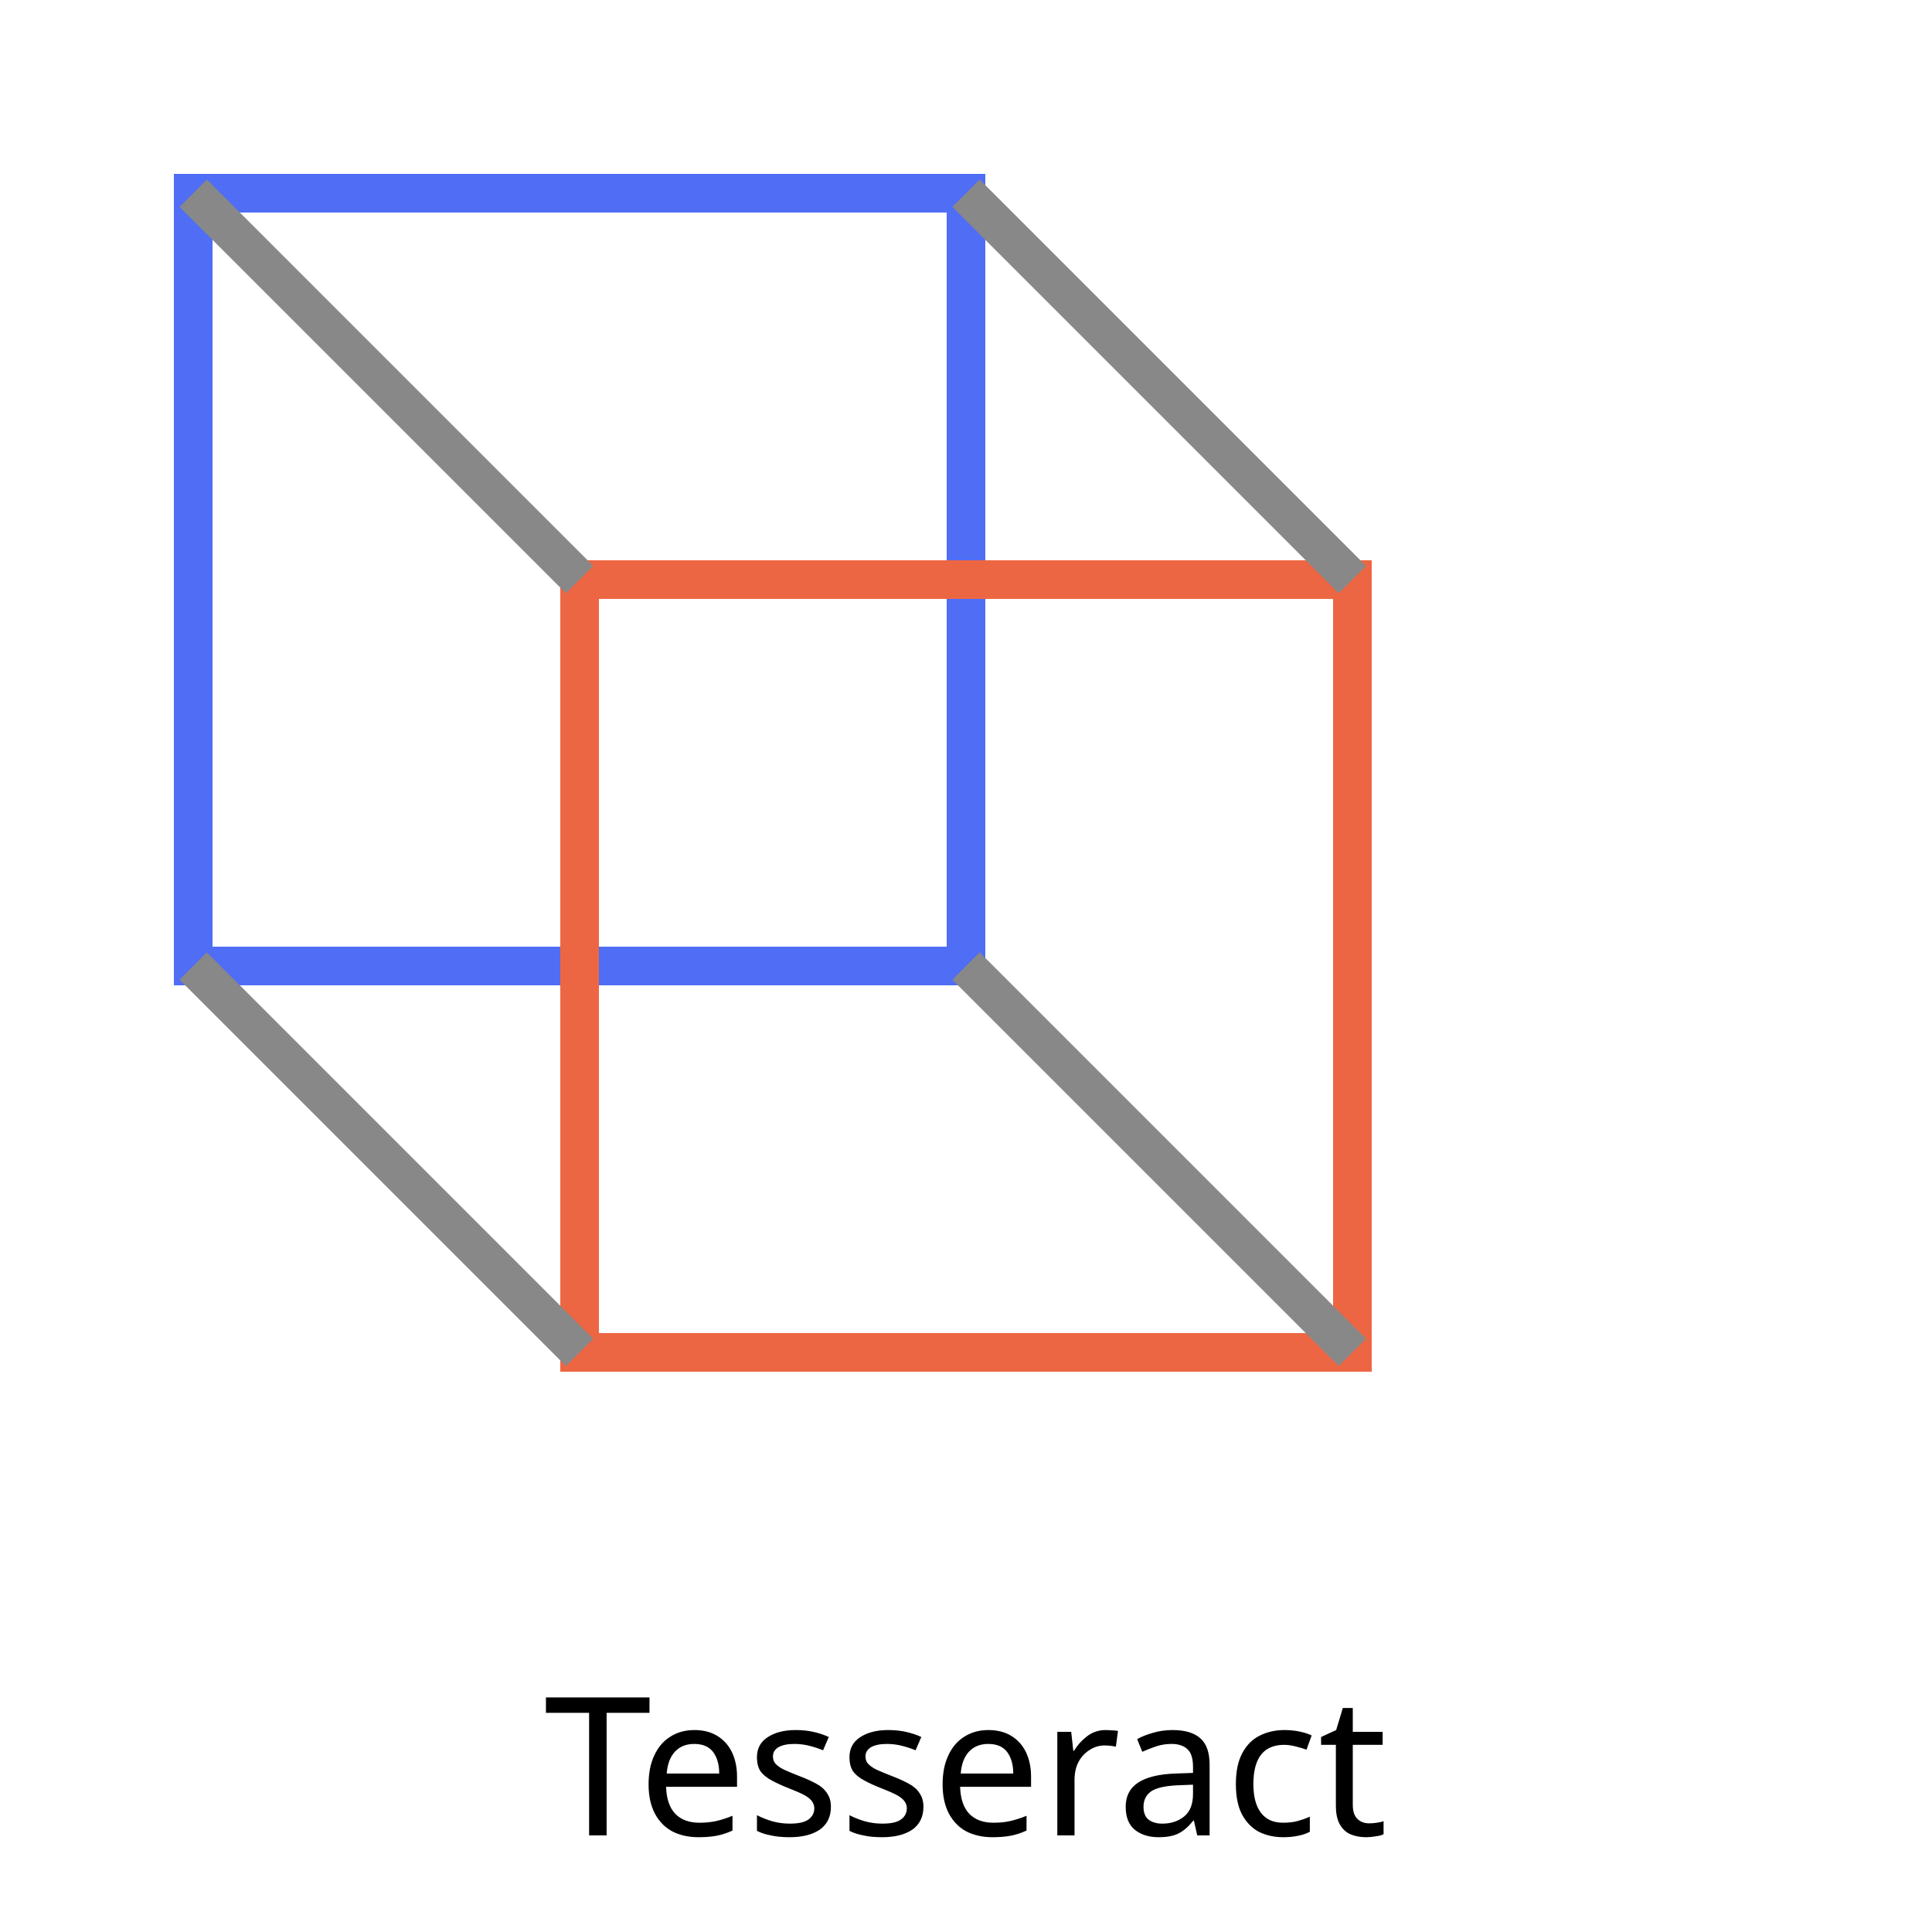
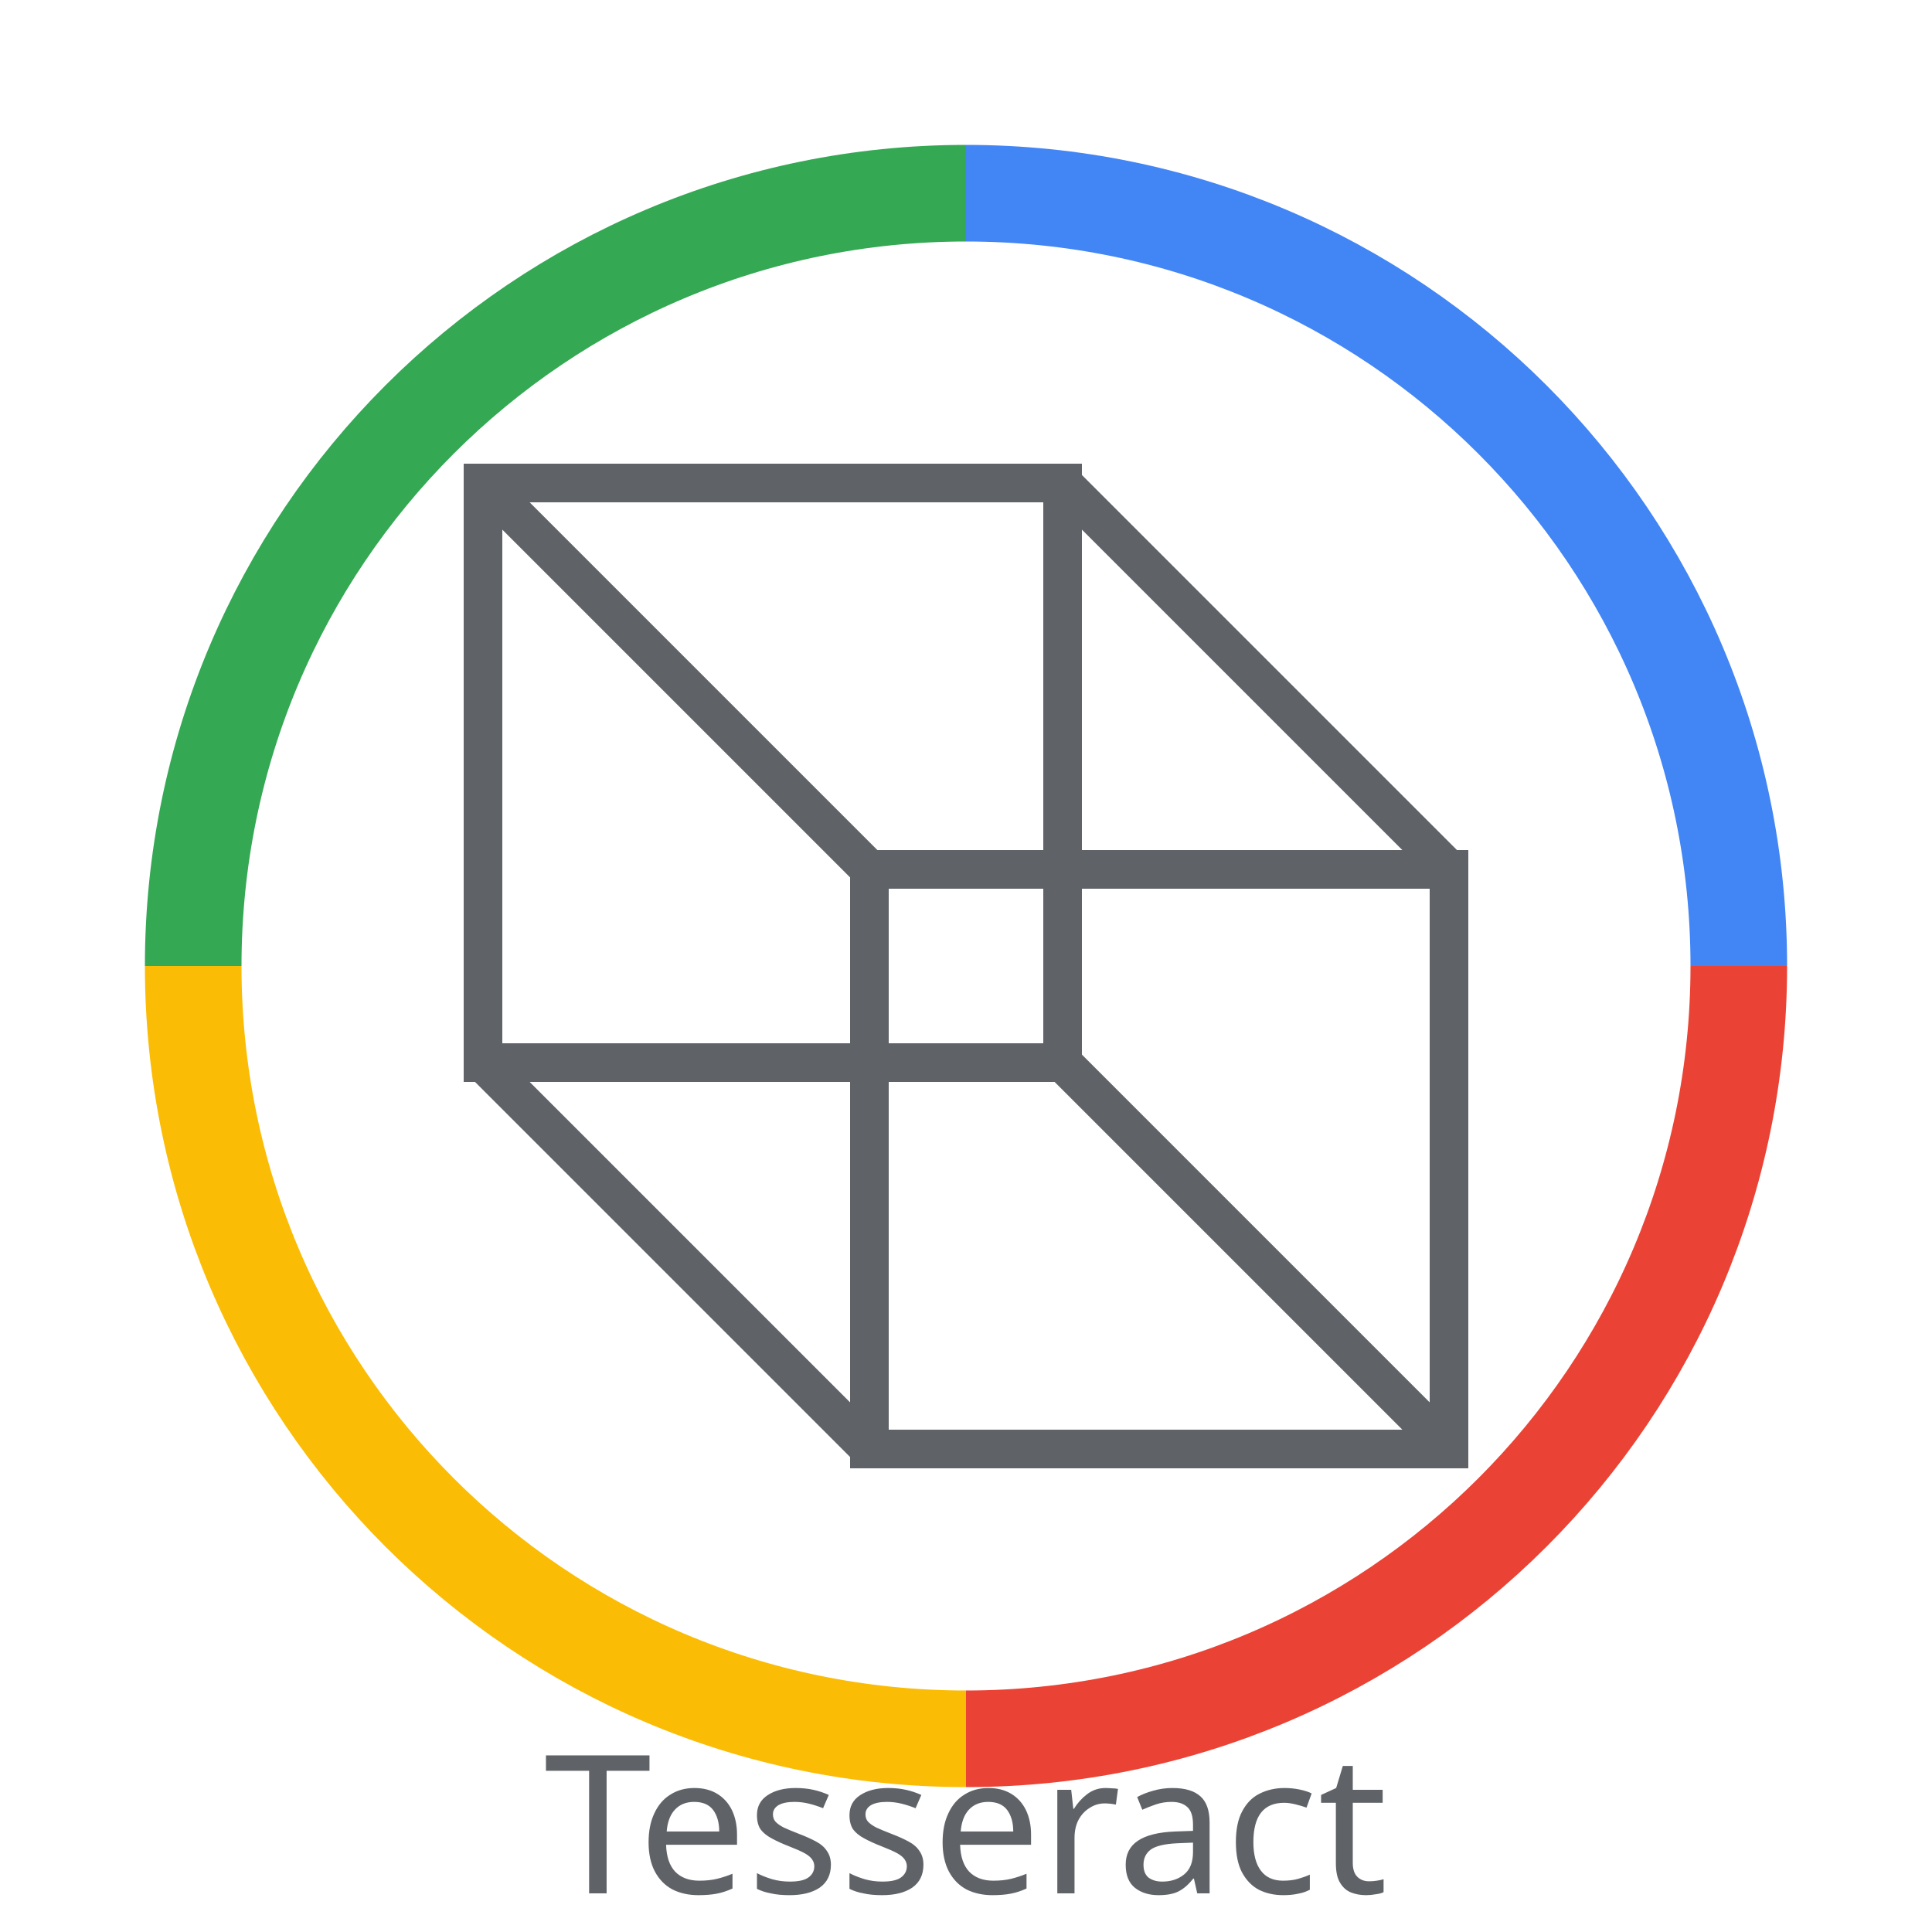
- <svg xmlns="http://www.w3.org/2000/svg" width="100" height="100" viewBox="0 0 100 100" font-family="sans-serif" font-size="10" text-anchor="middle">
-   <rect x="10" y="10" width="40" height="40" fill="none" stroke="#4F6DF5" stroke-width="2" />
-   <rect x="30" y="30" width="40" height="40" fill="none" stroke="#ED6643" stroke-width="2" />
-   <line x1="10" y1="10" x2="30" y2="30" stroke="#888" stroke-width="2" />
-   <line x1="50" y1="10" x2="70" y2="30" stroke="#888" stroke-width="2" />
-   <line x1="10" y1="50" x2="30" y2="70" stroke="#888" stroke-width="2" />
-   <line x1="50" y1="50" x2="70" y2="70" stroke="#888" stroke-width="2" />
-   <text x="50" y="95" fill="black">Tesseract</text>
+ <svg xmlns="http://www.w3.org/2000/svg" width="160" height="160" viewBox="0 0 100 100" font-family="sans-serif" font-size="10" text-anchor="middle">
+   <defs>
+     <style>.edge{stroke:#5f6368;stroke-width:2;fill:none}</style>
+   </defs>
+   <path d="M50 10 A40 40 0 0 1 90 50" stroke="#4285f4" stroke-width="5" fill="none" />
+   <path d="M90 50 A40 40 0 0 1 50 90" stroke="#ea4335" stroke-width="5" fill="none" />
+   <path d="M50 90 A40 40 0 0 1 10 50" stroke="#fbbc05" stroke-width="5" fill="none" />
+   <path d="M10 50 A40 40 0 0 1 50 10" stroke="#34a853" stroke-width="5" fill="none" />
+   <rect x="25" y="25" width="30" height="30" class="edge" />
+   <rect x="45" y="45" width="30" height="30" class="edge" />
+   <line x1="25" y1="25" x2="45" y2="45" class="edge" />
+   <line x1="55" y1="25" x2="75" y2="45" class="edge" />
+   <line x1="25" y1="55" x2="45" y2="75" class="edge" />
+   <line x1="55" y1="55" x2="75" y2="75" class="edge" />
+   <text x="50" y="98" fill="#5f6368">Tesseract</text>
</svg>
